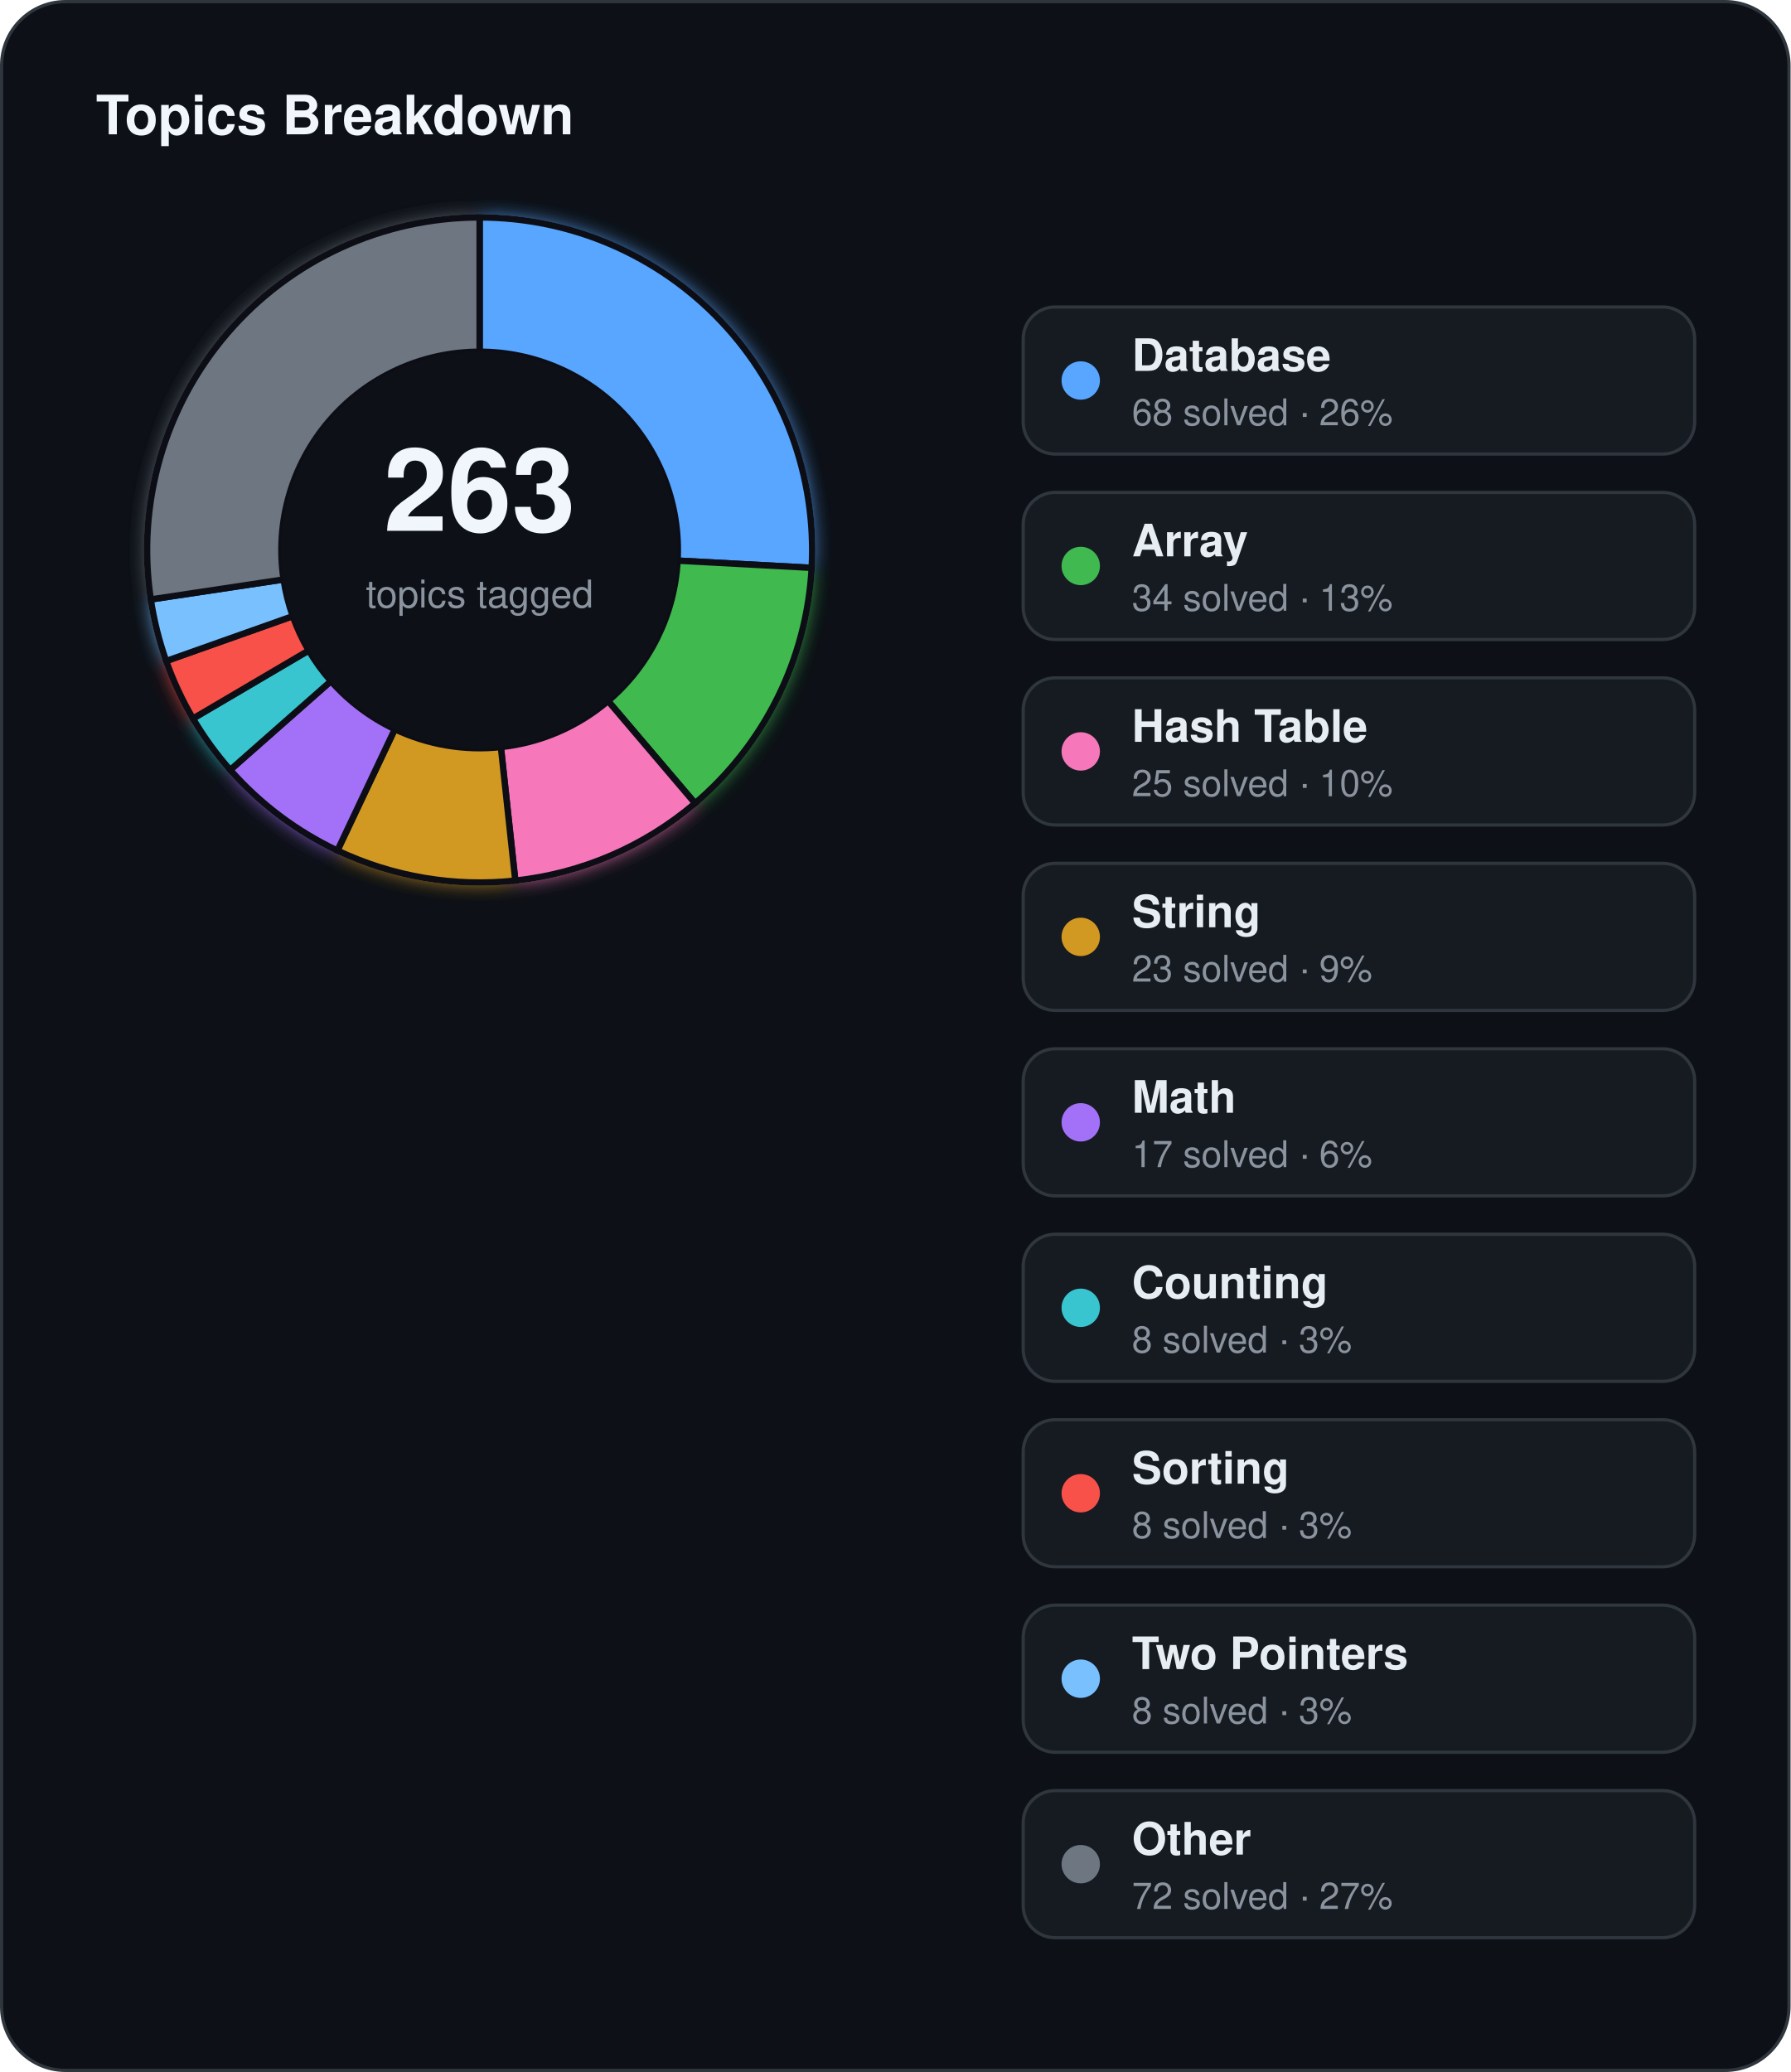
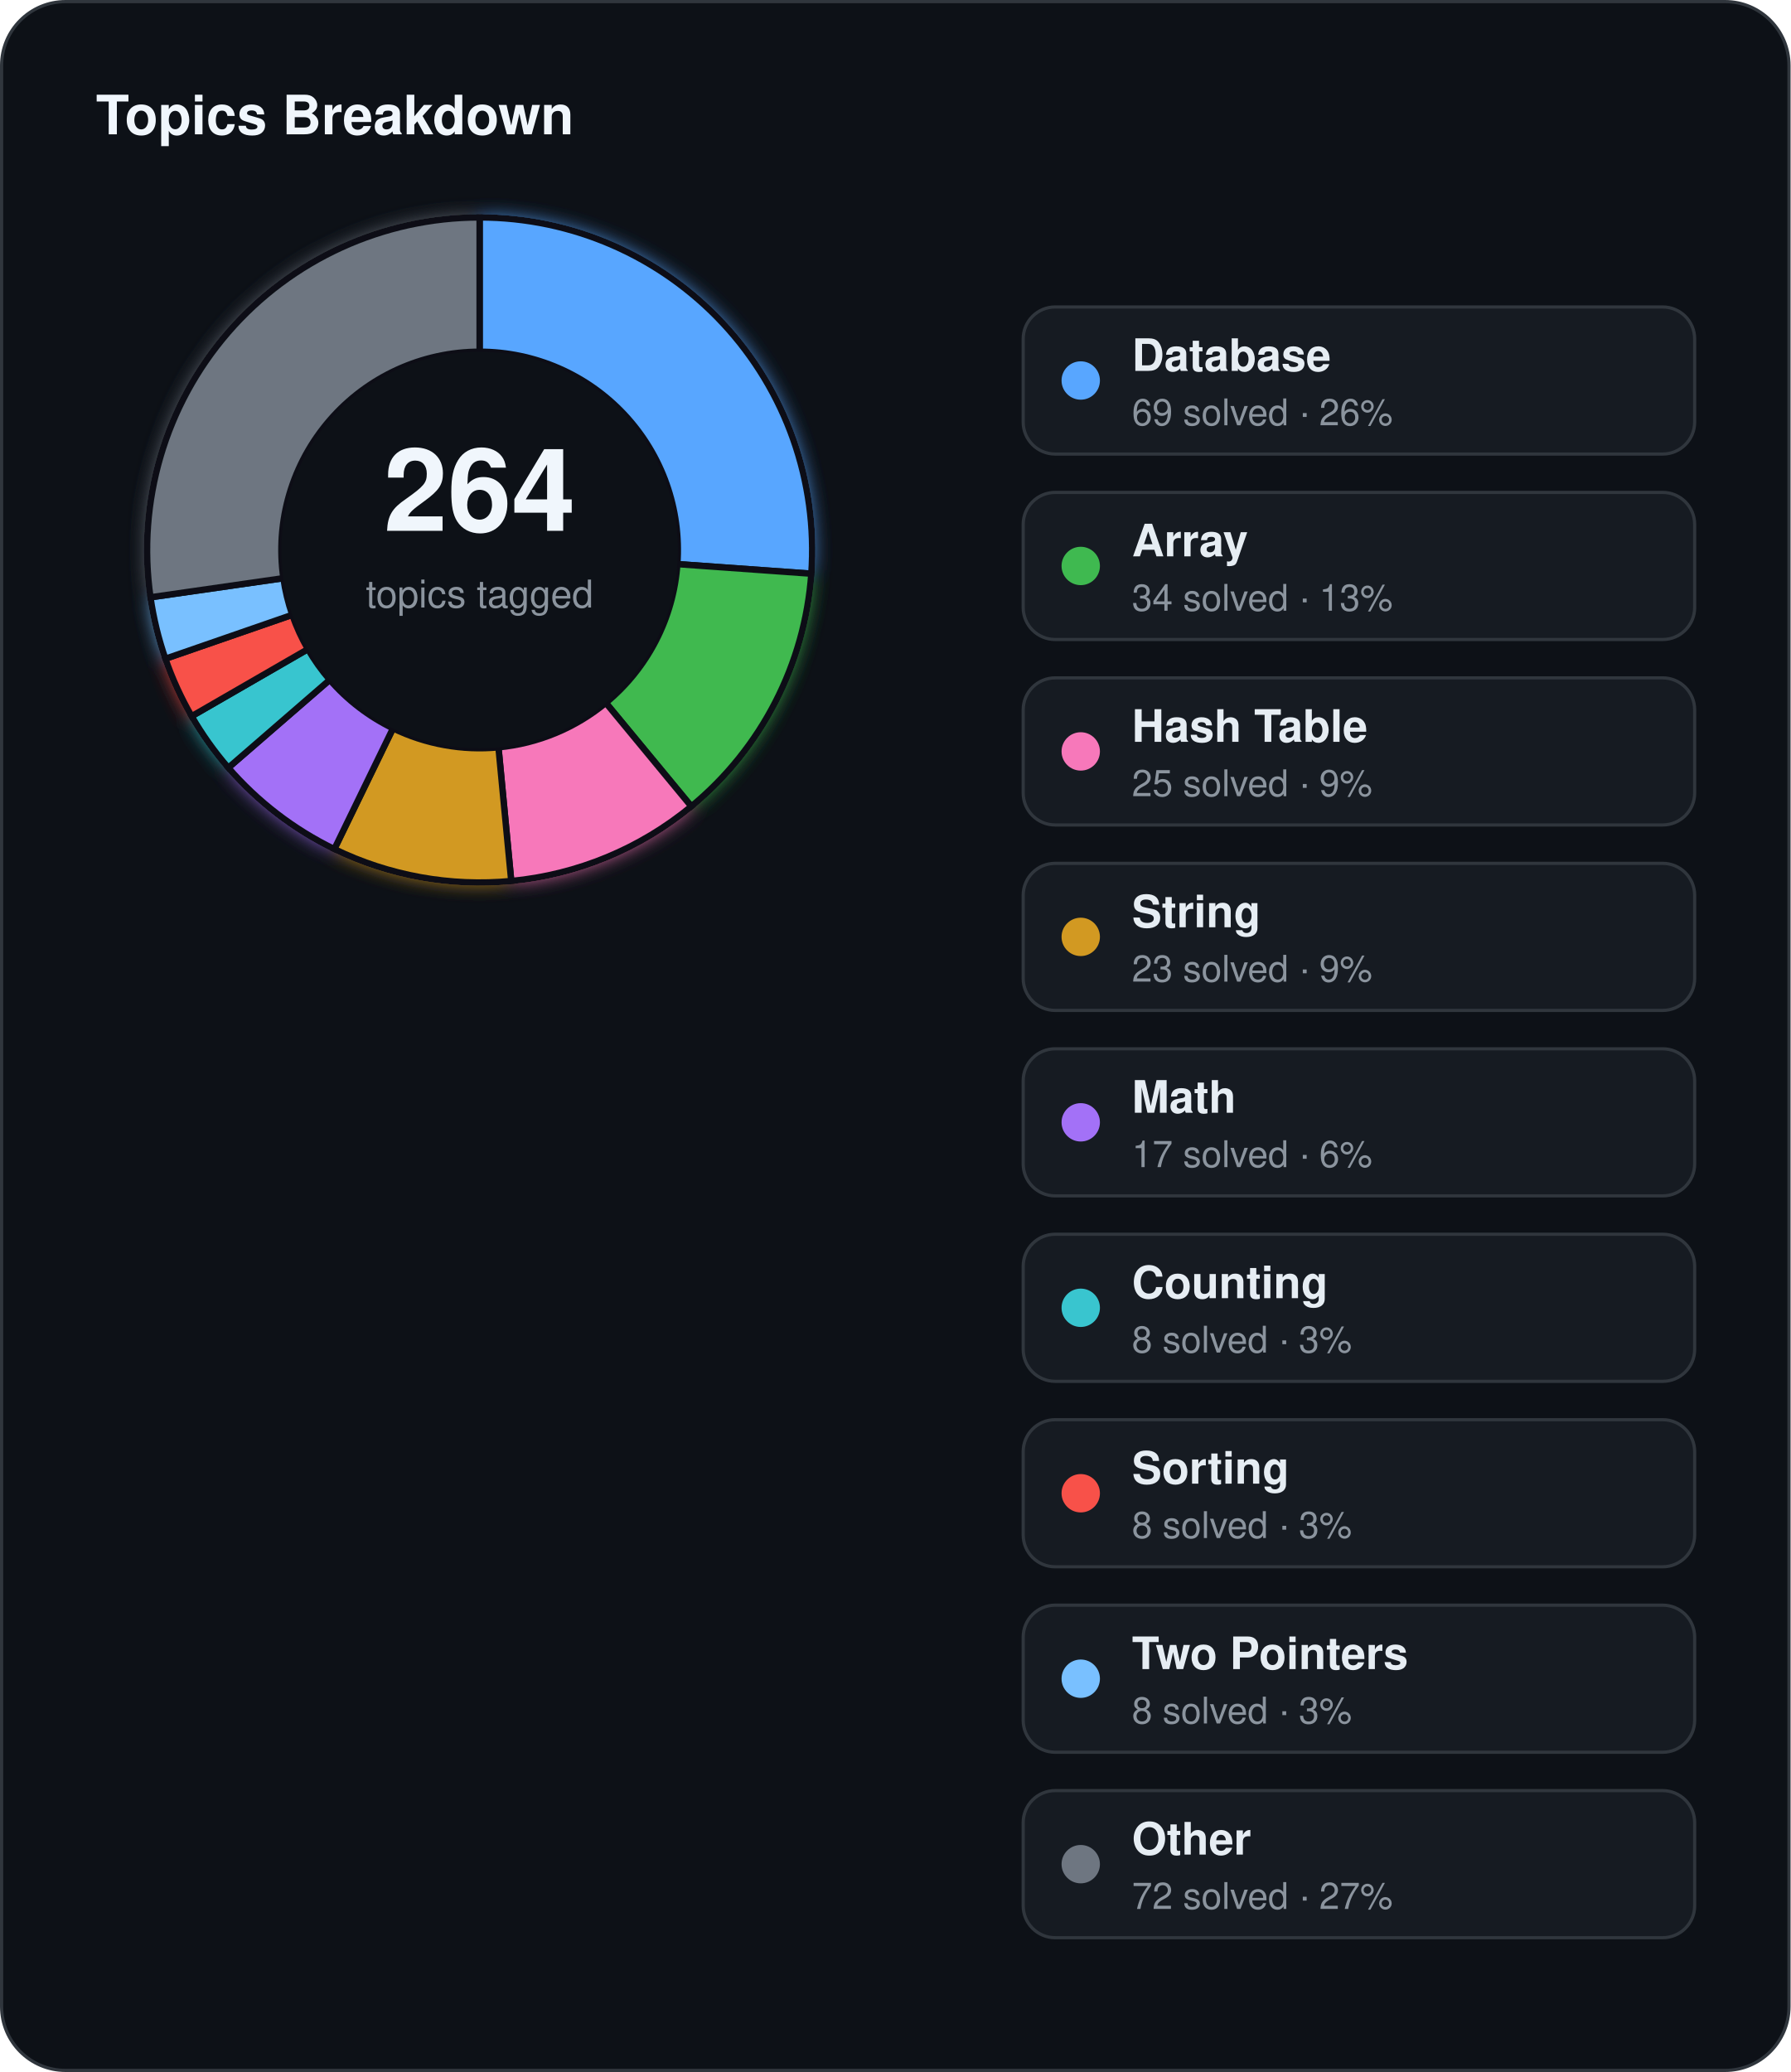
<svg xmlns="http://www.w3.org/2000/svg" width="560" height="648" viewBox="0 0 560 648">
  <defs>
    <filter id="topics-glow" x="-60%" y="-60%" width="220%" height="220%">
      <feGaussianBlur stdDeviation="3" result="blur" />
      <feMerge>
        <feMergeNode in="blur" />
        <feMergeNode in="SourceGraphic" />
      </feMerge>
    </filter>
  </defs>
  <rect x="0.5" y="0.5" width="559" height="647" rx="20" fill="#0d1117" stroke="#30363d" stroke-width="1" />
  <text x="30" y="42" fill="#f0f6fc" font-family="Segoe UI, Helvetica, Arial, sans-serif" font-size="17" font-weight="700">Topics Breakdown</text>
  <g filter="url(#topics-glow)">
-     <path d="M 150.00,68.00 A 104,104 0 0 1 253.85,177.59 L 211.91,175.33 A 62,62 0 0 0 150.00,110.00 Z" fill="#58a6ff" stroke="#0d1117" stroke-width="2" />
-     <path d="M 253.85,177.59 A 104,104 0 0 1 217.38,251.22 L 190.17,219.23 A 62,62 0 0 0 211.91,175.33 Z" fill="#3fb950" stroke="#0d1117" stroke-width="2" />
-     <path d="M 217.38,251.22 A 104,104 0 0 1 161.16,275.40 L 156.65,233.64 A 62,62 0 0 0 190.17,219.23 Z" fill="#f778ba" stroke="#0d1117" stroke-width="2" />
-     <path d="M 161.16,275.40 A 104,104 0 0 1 105.52,266.01 L 123.48,228.04 A 62,62 0 0 0 156.65,233.64 Z" fill="#d29922" stroke="#0d1117" stroke-width="2" />
-     <path d="M 105.52,266.01 A 104,104 0 0 1 72.00,240.79 L 103.50,213.01 A 62,62 0 0 0 123.48,228.04 Z" fill="#a371f7" stroke="#0d1117" stroke-width="2" />
-     <path d="M 72.00,240.79 A 104,104 0 0 1 60.35,224.72 L 96.55,203.43 A 62,62 0 0 0 103.50,213.01 Z" fill="#39c5cf" stroke="#0d1117" stroke-width="2" />
-     <path d="M 60.35,224.72 A 104,104 0 0 1 51.97,206.73 L 91.56,192.70 A 62,62 0 0 0 96.55,203.43 Z" fill="#f85149" stroke="#0d1117" stroke-width="2" />
-     <path d="M 51.97,206.73 A 104,104 0 0 1 47.16,187.47 L 88.69,181.22 A 62,62 0 0 0 91.56,192.70 Z" fill="#79c0ff" stroke="#0d1117" stroke-width="2" />
-     <path d="M 47.16,187.47 A 104,104 0 0 1 150.00,68.00 L 150.00,110.00 A 62,62 0 0 0 88.69,181.22 Z" fill="#6e7681" stroke="#0d1117" stroke-width="2" />
+     <path d="M 150.00,68.00 A 104,104 0 0 1 253.74,179.42 L 211.84,176.42 A 62,62 0 0 0 150.00,110.00 Z" fill="#58a6ff" stroke="#0d1117" stroke-width="2" />
+     <path d="M 253.74,179.42 A 104,104 0 0 1 216.22,252.20 L 189.47,219.81 A 62,62 0 0 0 211.84,176.42 Z" fill="#3fb950" stroke="#0d1117" stroke-width="2" />
+     <path d="M 216.22,252.20 A 104,104 0 0 1 159.89,275.53 L 155.89,233.72 A 62,62 0 0 0 189.47,219.81 Z" fill="#f778ba" stroke="#0d1117" stroke-width="2" />
+     <path d="M 159.89,275.53 A 104,104 0 0 1 104.56,265.55 L 122.91,227.77 A 62,62 0 0 0 155.89,233.72 Z" fill="#d29922" stroke="#0d1117" stroke-width="2" />
+     <path d="M 104.56,265.55 A 104,104 0 0 1 71.40,240.11 L 103.14,212.60 A 62,62 0 0 0 122.91,227.77 Z" fill="#a371f7" stroke="#0d1117" stroke-width="2" />
+     <path d="M 71.40,240.11 A 104,104 0 0 1 59.93,224.00 L 96.31,203.00 A 62,62 0 0 0 103.14,212.60 Z" fill="#39c5cf" stroke="#0d1117" stroke-width="2" />
+     <path d="M 59.93,224.00 A 104,104 0 0 1 51.72,206.02 L 91.41,192.28 A 62,62 0 0 0 96.31,203.00 Z" fill="#f85149" stroke="#0d1117" stroke-width="2" />
+     <path d="M 51.72,206.02 A 104,104 0 0 1 47.06,186.80 L 88.63,180.82 A 62,62 0 0 0 91.41,192.28 Z" fill="#79c0ff" stroke="#0d1117" stroke-width="2" />
+     <path d="M 47.06,186.80 A 104,104 0 0 1 150.00,68.00 L 150.00,110.00 A 62,62 0 0 0 88.63,180.82 Z" fill="#6e7681" stroke="#0d1117" stroke-width="2" />
  </g>
  <circle cx="150" cy="172" r="62" fill="#0d1117" />
-   <text x="150" y="166" text-anchor="middle" fill="#f0f6fc" font-family="Segoe UI, Helvetica, Arial, sans-serif" font-size="36" font-weight="700">263</text>
+   <text x="150" y="166" text-anchor="middle" fill="#f0f6fc" font-family="Segoe UI, Helvetica, Arial, sans-serif" font-size="36" font-weight="700">264</text>
  <text x="150" y="190" text-anchor="middle" fill="#8b949e" font-family="Segoe UI, Helvetica, Arial, sans-serif" font-size="12">topics tagged</text>
  <rect x="320" y="96" width="210" height="46" rx="10" fill="#161b22" stroke="#30363d" stroke-width="1" />
  <circle cx="338" cy="119" r="6" fill="#58a6ff" />
  <text x="354" y="116" fill="#e6edf3" font-family="Segoe UI, Helvetica, Arial, sans-serif" font-size="14" font-weight="600">Database</text>
-   <text x="354" y="133" fill="#8b949e" font-family="Segoe UI, Helvetica, Arial, sans-serif" font-size="11.5">68 solved · 26%</text>
+   <text x="354" y="133" fill="#8b949e" font-family="Segoe UI, Helvetica, Arial, sans-serif" font-size="11.5">69 solved · 26%</text>
  <rect x="320" y="154" width="210" height="46" rx="10" fill="#161b22" stroke="#30363d" stroke-width="1" />
  <circle cx="338" cy="177" r="6" fill="#3fb950" />
  <text x="354" y="174" fill="#e6edf3" font-family="Segoe UI, Helvetica, Arial, sans-serif" font-size="14" font-weight="600">Array</text>
  <text x="354" y="191" fill="#8b949e" font-family="Segoe UI, Helvetica, Arial, sans-serif" font-size="11.5">34 solved · 13%</text>
  <rect x="320" y="212" width="210" height="46" rx="10" fill="#161b22" stroke="#30363d" stroke-width="1" />
  <circle cx="338" cy="235" r="6" fill="#f778ba" />
  <text x="354" y="232" fill="#e6edf3" font-family="Segoe UI, Helvetica, Arial, sans-serif" font-size="14" font-weight="600">Hash Table</text>
-   <text x="354" y="249" fill="#8b949e" font-family="Segoe UI, Helvetica, Arial, sans-serif" font-size="11.5">25 solved · 10%</text>
+   <text x="354" y="249" fill="#8b949e" font-family="Segoe UI, Helvetica, Arial, sans-serif" font-size="11.5">25 solved · 9%</text>
  <rect x="320" y="270" width="210" height="46" rx="10" fill="#161b22" stroke="#30363d" stroke-width="1" />
  <circle cx="338" cy="293" r="6" fill="#d29922" />
  <text x="354" y="290" fill="#e6edf3" font-family="Segoe UI, Helvetica, Arial, sans-serif" font-size="14" font-weight="600">String</text>
  <text x="354" y="307" fill="#8b949e" font-family="Segoe UI, Helvetica, Arial, sans-serif" font-size="11.5">23 solved · 9%</text>
  <rect x="320" y="328" width="210" height="46" rx="10" fill="#161b22" stroke="#30363d" stroke-width="1" />
  <circle cx="338" cy="351" r="6" fill="#a371f7" />
  <text x="354" y="348" fill="#e6edf3" font-family="Segoe UI, Helvetica, Arial, sans-serif" font-size="14" font-weight="600">Math</text>
  <text x="354" y="365" fill="#8b949e" font-family="Segoe UI, Helvetica, Arial, sans-serif" font-size="11.5">17 solved · 6%</text>
  <rect x="320" y="386" width="210" height="46" rx="10" fill="#161b22" stroke="#30363d" stroke-width="1" />
  <circle cx="338" cy="409" r="6" fill="#39c5cf" />
  <text x="354" y="406" fill="#e6edf3" font-family="Segoe UI, Helvetica, Arial, sans-serif" font-size="14" font-weight="600">Counting</text>
  <text x="354" y="423" fill="#8b949e" font-family="Segoe UI, Helvetica, Arial, sans-serif" font-size="11.5">8 solved · 3%</text>
  <rect x="320" y="444" width="210" height="46" rx="10" fill="#161b22" stroke="#30363d" stroke-width="1" />
  <circle cx="338" cy="467" r="6" fill="#f85149" />
  <text x="354" y="464" fill="#e6edf3" font-family="Segoe UI, Helvetica, Arial, sans-serif" font-size="14" font-weight="600">Sorting</text>
  <text x="354" y="481" fill="#8b949e" font-family="Segoe UI, Helvetica, Arial, sans-serif" font-size="11.5">8 solved · 3%</text>
  <rect x="320" y="502" width="210" height="46" rx="10" fill="#161b22" stroke="#30363d" stroke-width="1" />
  <circle cx="338" cy="525" r="6" fill="#79c0ff" />
  <text x="354" y="522" fill="#e6edf3" font-family="Segoe UI, Helvetica, Arial, sans-serif" font-size="14" font-weight="600">Two Pointers</text>
  <text x="354" y="539" fill="#8b949e" font-family="Segoe UI, Helvetica, Arial, sans-serif" font-size="11.5">8 solved · 3%</text>
  <rect x="320" y="560" width="210" height="46" rx="10" fill="#161b22" stroke="#30363d" stroke-width="1" />
  <circle cx="338" cy="583" r="6" fill="#6e7681" />
  <text x="354" y="580" fill="#e6edf3" font-family="Segoe UI, Helvetica, Arial, sans-serif" font-size="14" font-weight="600">Other</text>
  <text x="354" y="597" fill="#8b949e" font-family="Segoe UI, Helvetica, Arial, sans-serif" font-size="11.5">72 solved · 27%</text>
</svg>
